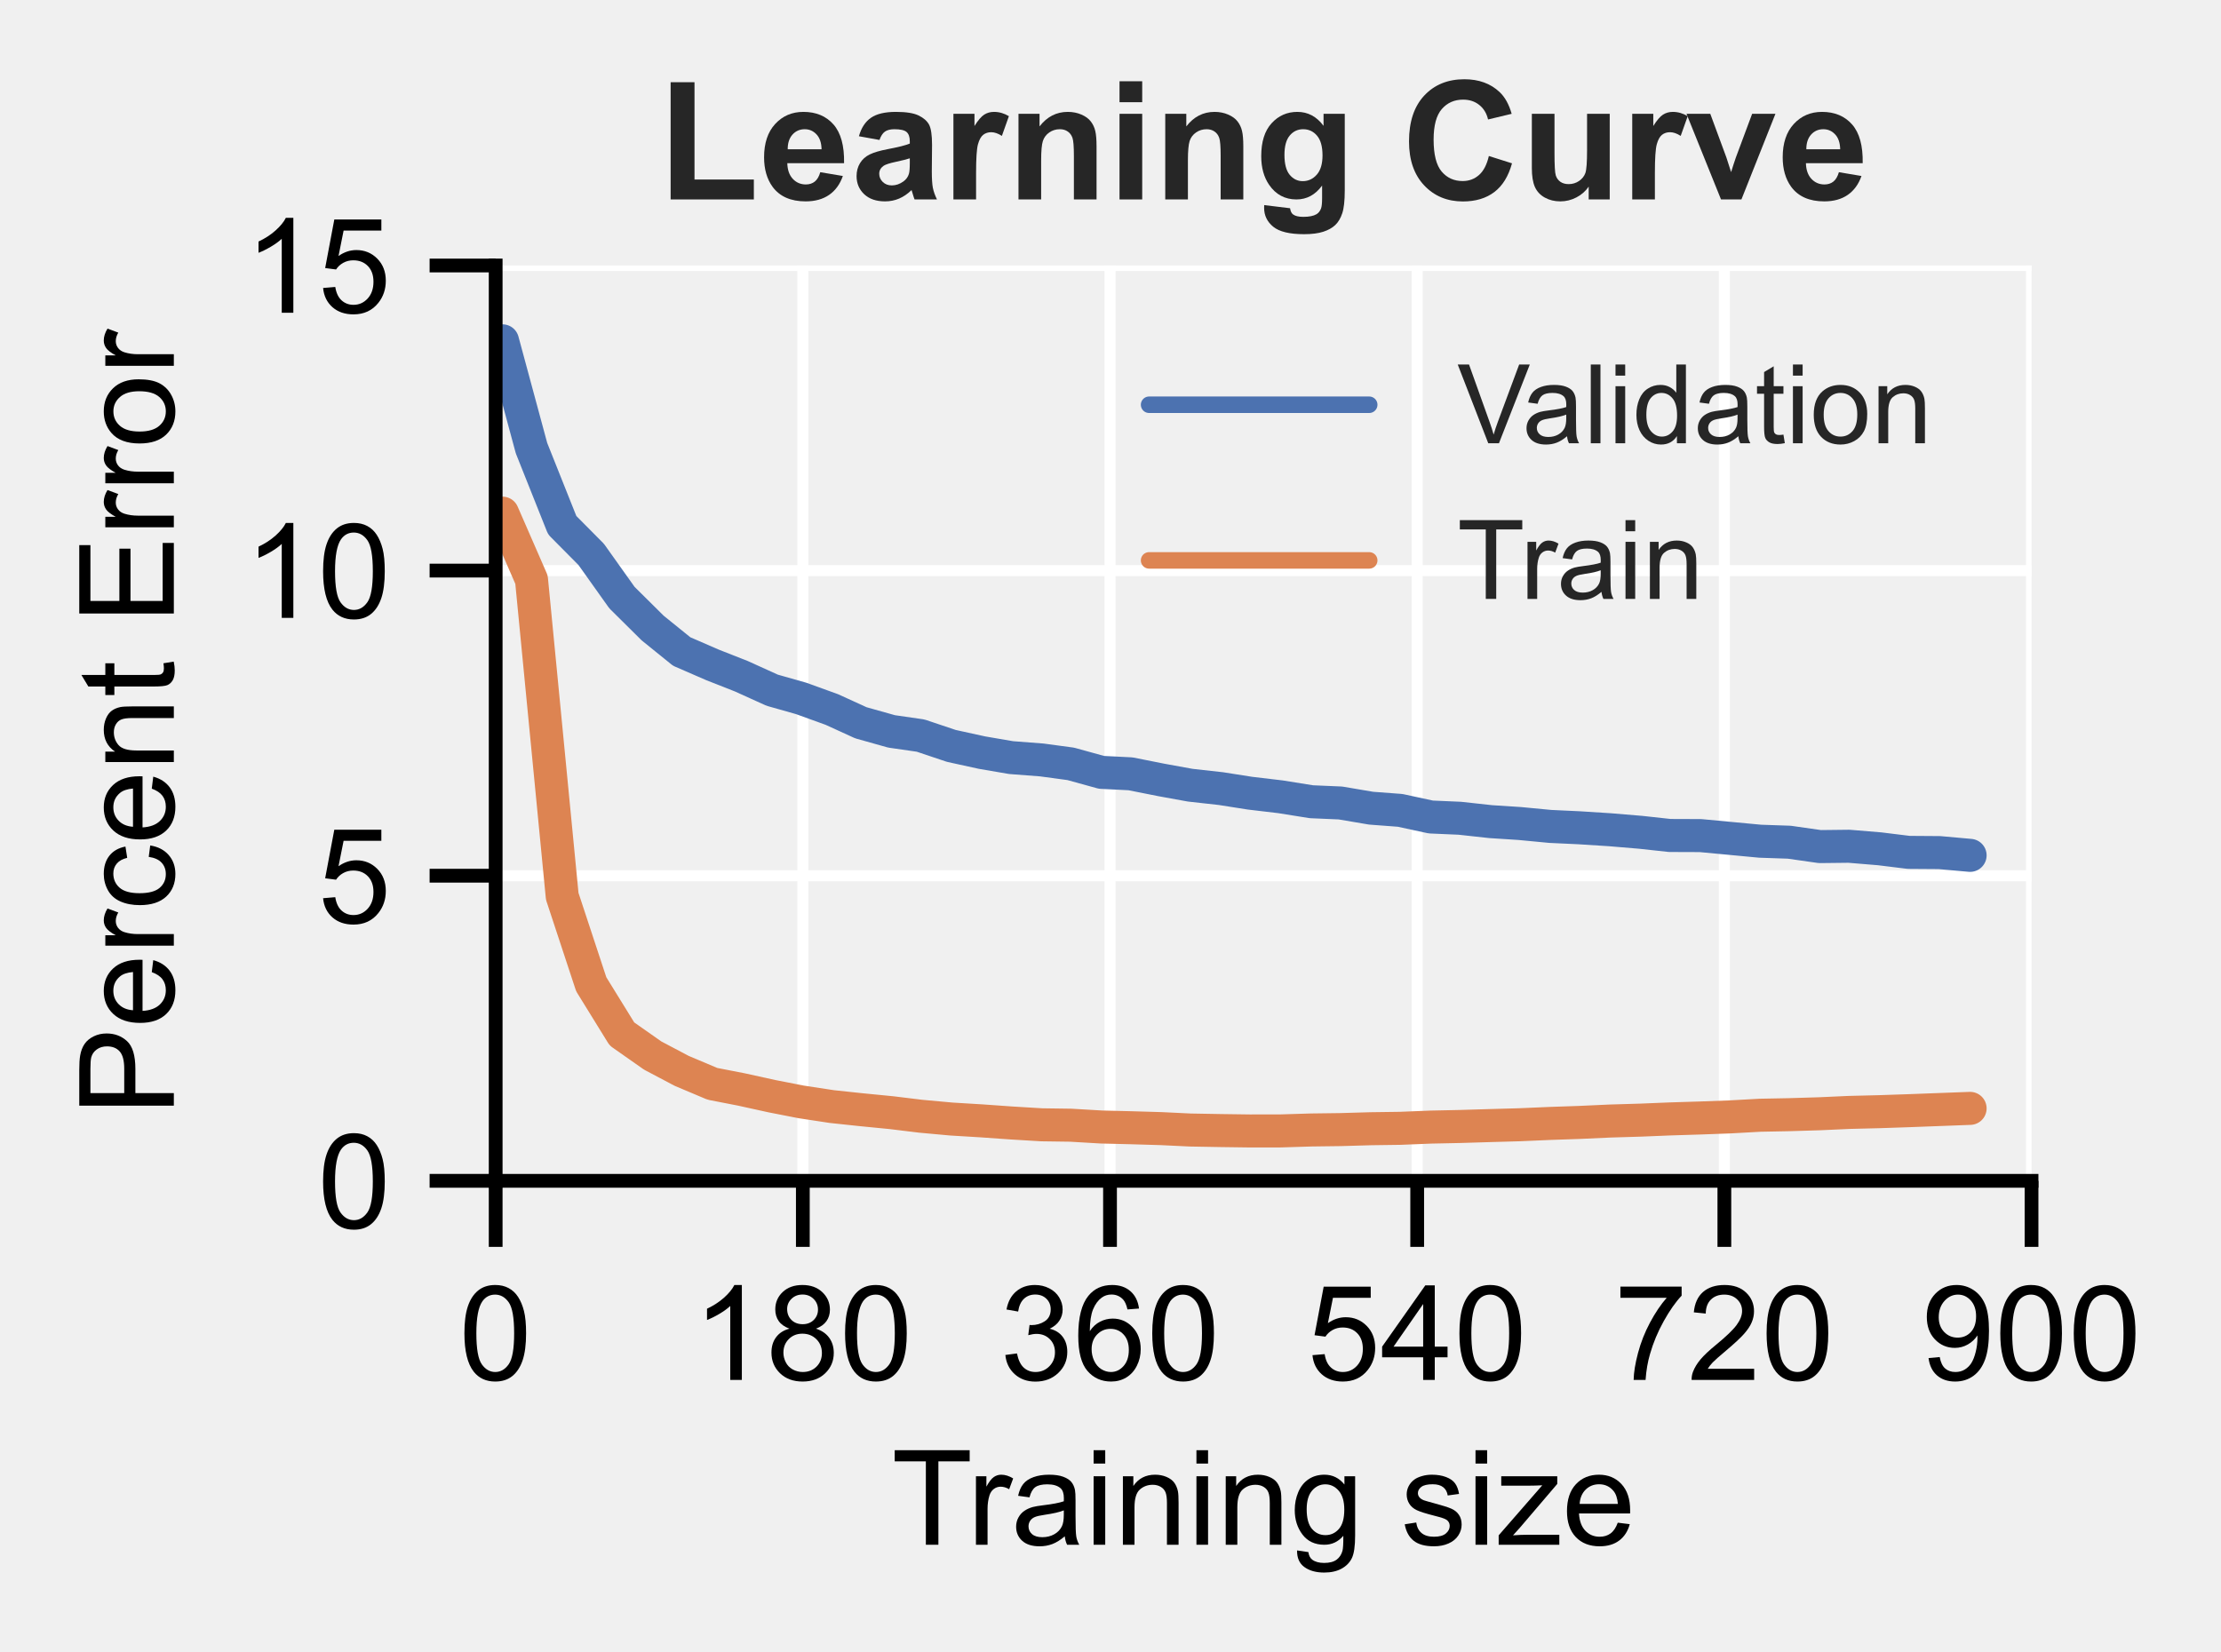
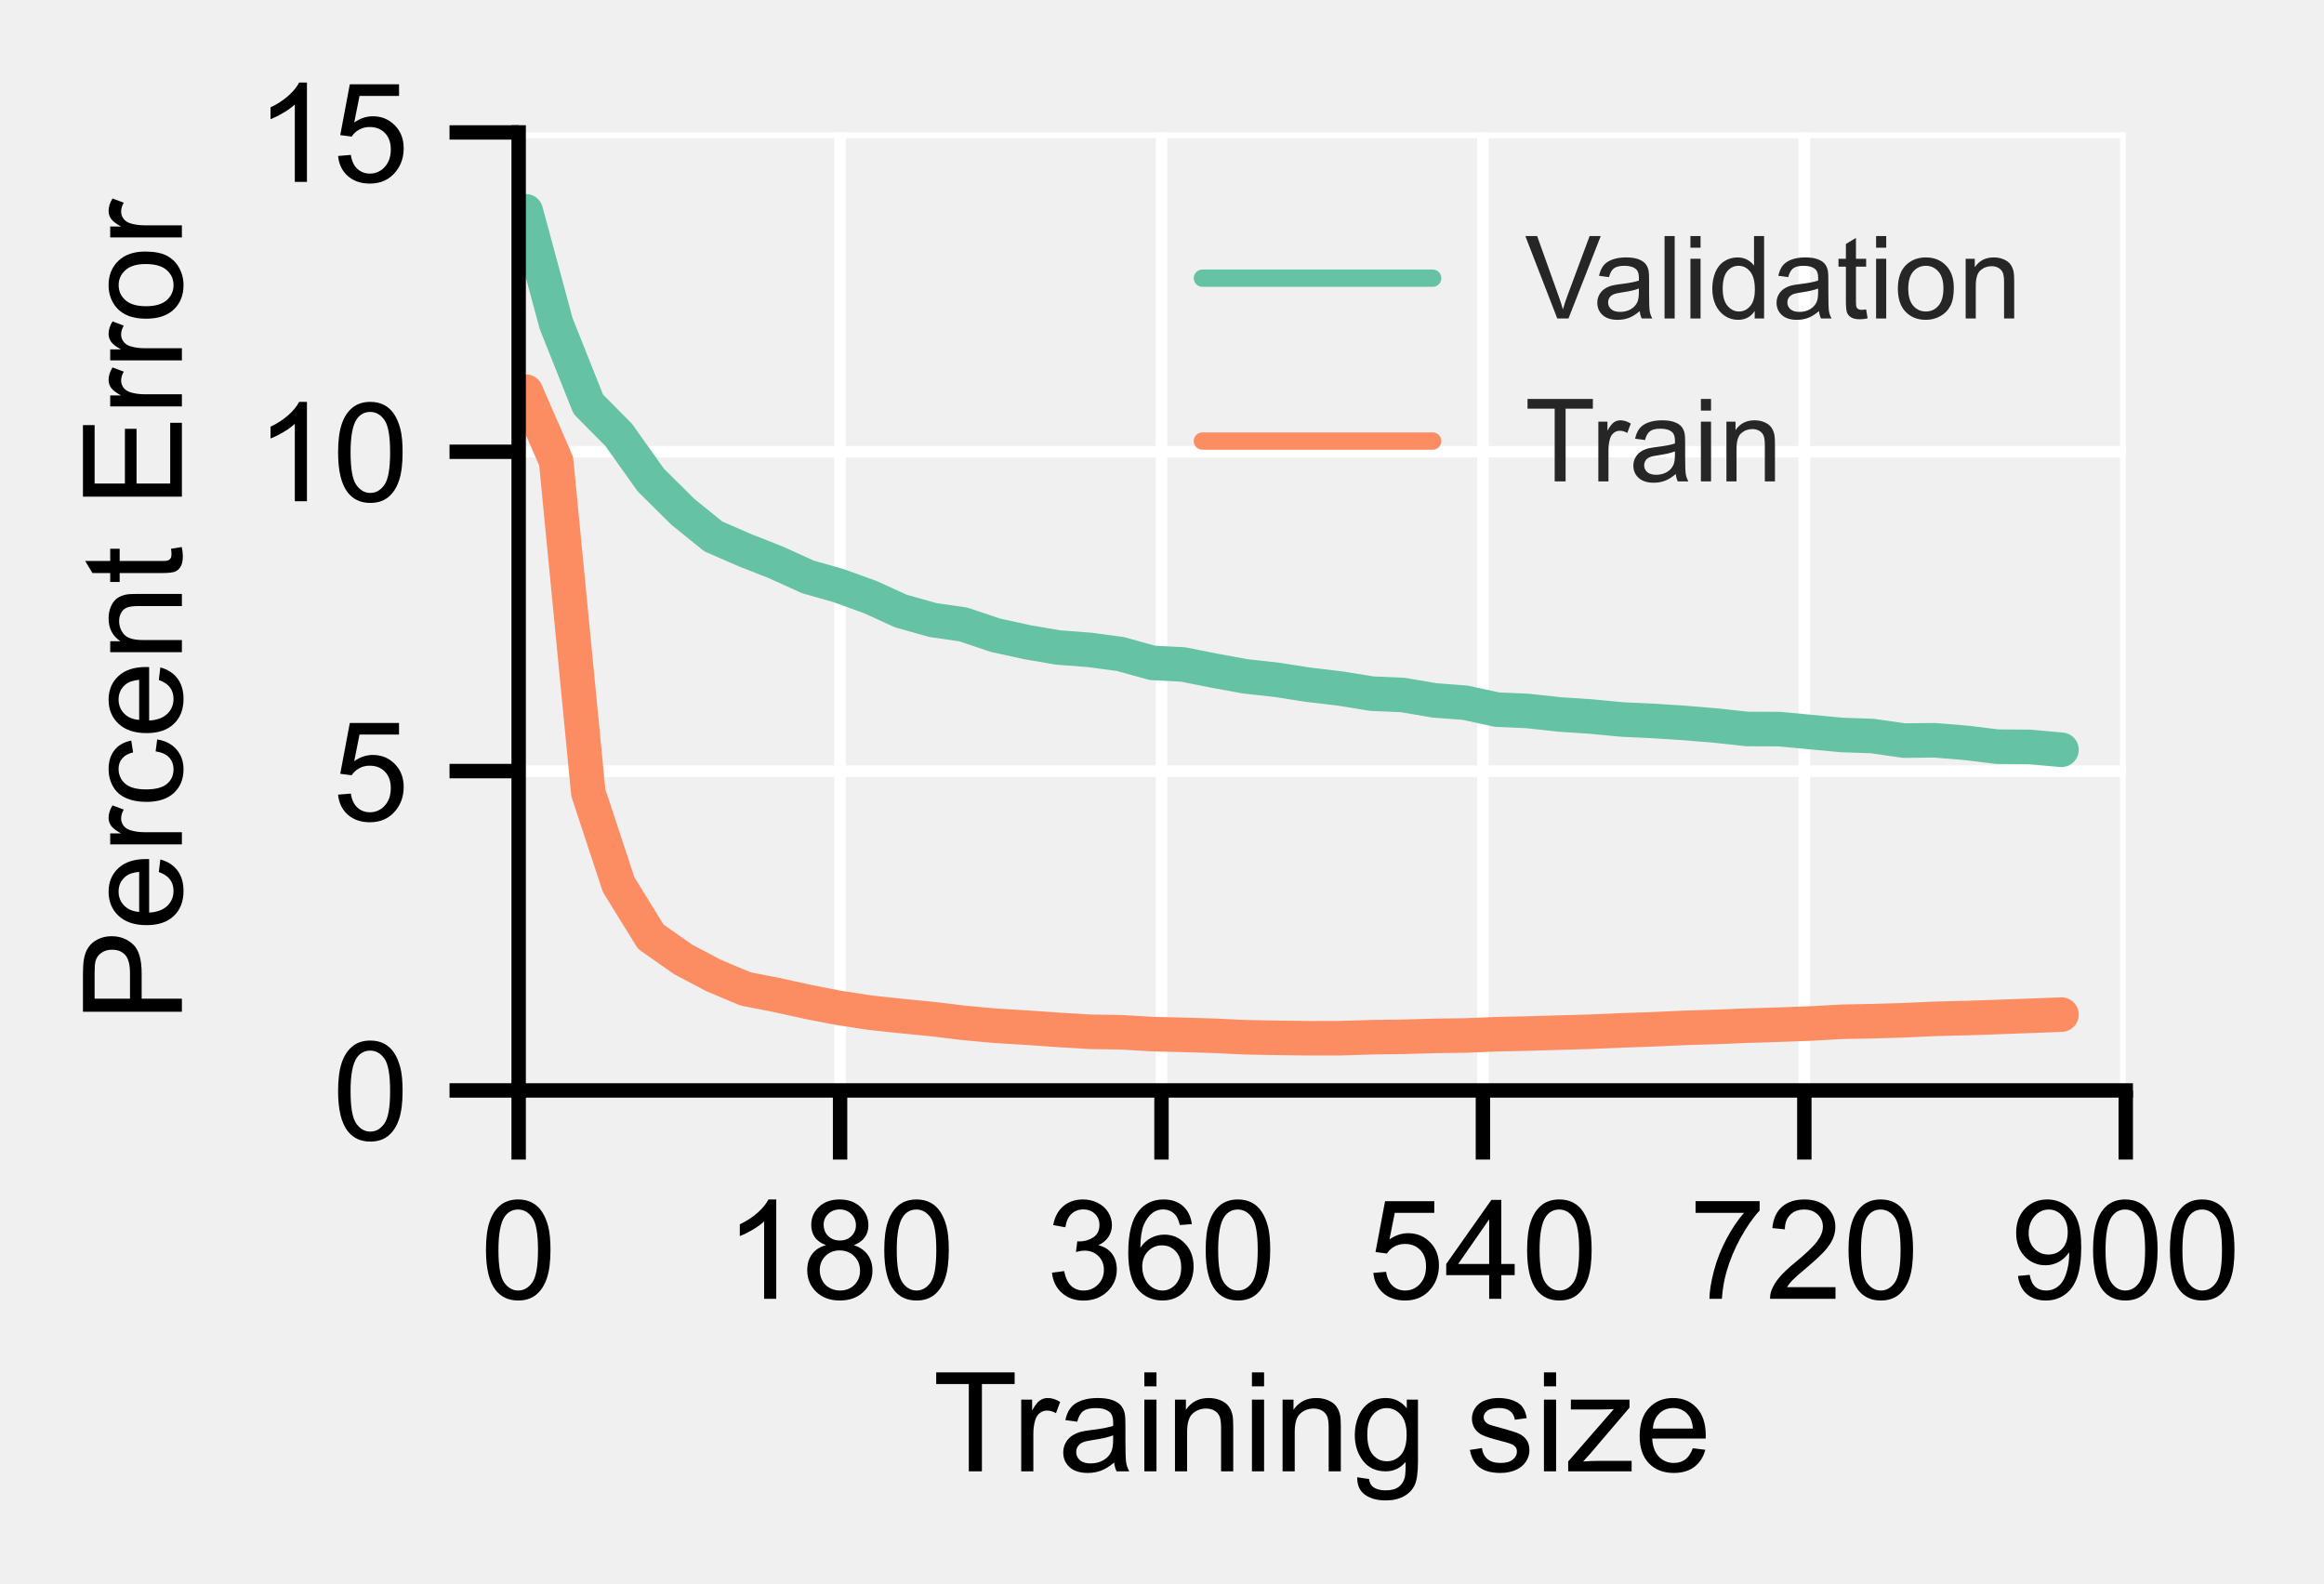
- <svg xmlns="http://www.w3.org/2000/svg" xmlns:xlink="http://www.w3.org/1999/xlink" width="201.73pt" height="150.069pt" viewBox="0 0 201.73 150.069" version="1.1">
+ <svg xmlns="http://www.w3.org/2000/svg" xmlns:xlink="http://www.w3.org/1999/xlink" width="201.73pt" height="137.444pt" viewBox="0 0 201.73 137.444" version="1.1">
  <defs>
    <style type="text/css">*{stroke-linejoin: round; stroke-linecap: butt}</style>
  </defs>
  <g id="figure_1">
    <g id="patch_1">
-       <path d="M 0 150.069  L 201.73 150.069  L 201.73 -0  L 0 -0  L 0 150.069  z " style="fill: none" />
+       <path d="M 0 137.444  L 201.73 137.444  L 201.73 -0  L 0 -0  L 0 137.444  z " style="fill: none" />
    </g>
    <g id="axes_1">
      <g id="patch_2">
-         <path d="M 45.021 107.28  L 184.521 107.28  L 184.521 24.12  L 45.021 24.12  L 45.021 107.28  z " style="fill: none" />
+         <path d="M 45.021 94.655  L 184.521 94.655  L 184.521 11.495  L 45.021 11.495  L 45.021 94.655  z " style="fill: none" />
      </g>
      <g id="matplotlib.axis_1">
        <g id="xtick_1">
          <g id="line2d_1">
-             <path d="M 45.021 107.28  L 45.021 24.12  " clip-path="url(#pa717173006)" style="fill: none; stroke: #ffffff; stroke-linecap: round" />
+             <path d="M 45.021 94.655  L 45.021 11.495  " clip-path="url(#p01cf098663)" style="fill: none; stroke: #ffffff; stroke-linecap: round" />
          </g>
          <g id="line2d_2">
            <defs>
-               <path id="m086e9ba1fb" d="M 0 0  L 0 6  " style="stroke: #000000; stroke-width: 1.25" />
-             </defs>
-             <g>
-               <use xlink:href="#m086e9ba1fb" x="45.021" y="107.28" style="stroke: #000000; stroke-width: 1.25" />
+               <path id="m43a25078be" d="M 0 0  L 0 6  " style="stroke: #000000; stroke-width: 1.25" />
+             </defs>
+             <g>
+               <use xlink:href="#m43a25078be" x="45.021" y="94.655" style="stroke: #000000; stroke-width: 1.25" />
            </g>
          </g>
          <g id="text_1">
-             <g transform="translate(41.68406 125.3689) scale(0.12 -0.12)">
+             <g transform="translate(41.68406 112.7441) scale(0.12 -0.12)">
              <defs>
                <path id="ArialMT-30" d="M 266 2259  Q 266 3072 433 3567  Q 600 4063 929 4331  Q 1259 4600 1759 4600  Q 2128 4600 2406 4451  Q 2684 4303 2865 4023  Q 3047 3744 3150 3342  Q 3253 2941 3253 2259  Q 3253 1453 3087 958  Q 2922 463 2592 192  Q 2263 -78 1759 -78  Q 1097 -78 719 397  Q 266 969 266 2259  z M 844 2259  Q 844 1131 1108 757  Q 1372 384 1759 384  Q 2147 384 2411 759  Q 2675 1134 2675 2259  Q 2675 3391 2411 3762  Q 2147 4134 1753 4134  Q 1366 4134 1134 3806  Q 844 3388 844 2259  z " transform="scale(0.015625)" />
              </defs>
              <use xlink:href="#ArialMT-30" />
            </g>
          </g>
        </g>
        <g id="xtick_2">
          <g id="line2d_3">
-             <path d="M 72.921 107.28  L 72.921 24.12  " clip-path="url(#pa717173006)" style="fill: none; stroke: #ffffff; stroke-linecap: round" />
+             <path d="M 72.921 94.655  L 72.921 11.495  " clip-path="url(#p01cf098663)" style="fill: none; stroke: #ffffff; stroke-linecap: round" />
          </g>
          <g id="line2d_4">
            <g>
-               <use xlink:href="#m086e9ba1fb" x="72.921" y="107.28" style="stroke: #000000; stroke-width: 1.25" />
+               <use xlink:href="#m43a25078be" x="72.921" y="94.655" style="stroke: #000000; stroke-width: 1.25" />
            </g>
          </g>
          <g id="text_2">
-             <g transform="translate(62.91094 125.3689) scale(0.12 -0.12)">
+             <g transform="translate(62.91094 112.7441) scale(0.12 -0.12)">
              <defs>
                <path id="ArialMT-31" d="M 2384 0  L 1822 0  L 1822 3584  Q 1619 3391 1289 3197  Q 959 3003 697 2906  L 697 3450  Q 1169 3672 1522 3987  Q 1875 4303 2022 4600  L 2384 4600  L 2384 0  z " transform="scale(0.015625)" />
                <path id="ArialMT-38" d="M 1131 2484  Q 781 2613 612 2850  Q 444 3088 444 3419  Q 444 3919 803 4259  Q 1163 4600 1759 4600  Q 2359 4600 2725 4251  Q 3091 3903 3091 3403  Q 3091 3084 2923 2848  Q 2756 2613 2416 2484  Q 2838 2347 3058 2040  Q 3278 1734 3278 1309  Q 3278 722 2862 322  Q 2447 -78 1769 -78  Q 1091 -78 675 323  Q 259 725 259 1325  Q 259 1772 486 2073  Q 713 2375 1131 2484  z M 1019 3438  Q 1019 3113 1228 2906  Q 1438 2700 1772 2700  Q 2097 2700 2305 2904  Q 2513 3109 2513 3406  Q 2513 3716 2298 3927  Q 2084 4138 1766 4138  Q 1444 4138 1231 3931  Q 1019 3725 1019 3438  z M 838 1322  Q 838 1081 952 856  Q 1066 631 1291 507  Q 1516 384 1775 384  Q 2178 384 2440 643  Q 2703 903 2703 1303  Q 2703 1709 2433 1975  Q 2163 2241 1756 2241  Q 1359 2241 1098 1978  Q 838 1716 838 1322  z " transform="scale(0.015625)" />
              </defs>
              <use xlink:href="#ArialMT-31" />
              <use xlink:href="#ArialMT-38" x="55.615" />
              <use xlink:href="#ArialMT-30" x="111.23" />
            </g>
          </g>
        </g>
        <g id="xtick_3">
          <g id="line2d_5">
-             <path d="M 100.821 107.28  L 100.821 24.12  " clip-path="url(#pa717173006)" style="fill: none; stroke: #ffffff; stroke-linecap: round" />
+             <path d="M 100.821 94.655  L 100.821 11.495  " clip-path="url(#p01cf098663)" style="fill: none; stroke: #ffffff; stroke-linecap: round" />
          </g>
          <g id="line2d_6">
            <g>
-               <use xlink:href="#m086e9ba1fb" x="100.821" y="107.28" style="stroke: #000000; stroke-width: 1.25" />
+               <use xlink:href="#m43a25078be" x="100.821" y="94.655" style="stroke: #000000; stroke-width: 1.25" />
            </g>
          </g>
          <g id="text_3">
-             <g transform="translate(90.81094 125.3689) scale(0.12 -0.12)">
+             <g transform="translate(90.81094 112.7441) scale(0.12 -0.12)">
              <defs>
                <path id="ArialMT-33" d="M 269 1209  L 831 1284  Q 928 806 1161 595  Q 1394 384 1728 384  Q 2125 384 2398 659  Q 2672 934 2672 1341  Q 2672 1728 2419 1979  Q 2166 2231 1775 2231  Q 1616 2231 1378 2169  L 1441 2663  Q 1497 2656 1531 2656  Q 1891 2656 2178 2843  Q 2466 3031 2466 3422  Q 2466 3731 2256 3934  Q 2047 4138 1716 4138  Q 1388 4138 1169 3931  Q 950 3725 888 3313  L 325 3413  Q 428 3978 793 4289  Q 1159 4600 1703 4600  Q 2078 4600 2393 4439  Q 2709 4278 2876 4000  Q 3044 3722 3044 3409  Q 3044 3113 2884 2869  Q 2725 2625 2413 2481  Q 2819 2388 3044 2092  Q 3269 1797 3269 1353  Q 3269 753 2831 336  Q 2394 -81 1725 -81  Q 1122 -81 723 278  Q 325 638 269 1209  z " transform="scale(0.015625)" />
                <path id="ArialMT-36" d="M 3184 3459  L 2625 3416  Q 2550 3747 2413 3897  Q 2184 4138 1850 4138  Q 1581 4138 1378 3988  Q 1113 3794 959 3422  Q 806 3050 800 2363  Q 1003 2672 1297 2822  Q 1591 2972 1913 2972  Q 2475 2972 2870 2558  Q 3266 2144 3266 1488  Q 3266 1056 3080 686  Q 2894 316 2569 119  Q 2244 -78 1831 -78  Q 1128 -78 684 439  Q 241 956 241 2144  Q 241 3472 731 4075  Q 1159 4600 1884 4600  Q 2425 4600 2770 4297  Q 3116 3994 3184 3459  z M 888 1484  Q 888 1194 1011 928  Q 1134 663 1356 523  Q 1578 384 1822 384  Q 2178 384 2434 671  Q 2691 959 2691 1453  Q 2691 1928 2437 2201  Q 2184 2475 1800 2475  Q 1419 2475 1153 2201  Q 888 1928 888 1484  z " transform="scale(0.015625)" />
              </defs>
              <use xlink:href="#ArialMT-33" />
              <use xlink:href="#ArialMT-36" x="55.615" />
              <use xlink:href="#ArialMT-30" x="111.23" />
            </g>
          </g>
        </g>
        <g id="xtick_4">
          <g id="line2d_7">
-             <path d="M 128.721 107.28  L 128.721 24.12  " clip-path="url(#pa717173006)" style="fill: none; stroke: #ffffff; stroke-linecap: round" />
+             <path d="M 128.721 94.655  L 128.721 11.495  " clip-path="url(#p01cf098663)" style="fill: none; stroke: #ffffff; stroke-linecap: round" />
          </g>
          <g id="line2d_8">
            <g>
-               <use xlink:href="#m086e9ba1fb" x="128.721" y="107.28" style="stroke: #000000; stroke-width: 1.25" />
+               <use xlink:href="#m43a25078be" x="128.721" y="94.655" style="stroke: #000000; stroke-width: 1.25" />
            </g>
          </g>
          <g id="text_4">
-             <g transform="translate(118.7109 125.3689) scale(0.12 -0.12)">
+             <g transform="translate(118.7109 112.7441) scale(0.12 -0.12)">
              <defs>
                <path id="ArialMT-35" d="M 266 1200  L 856 1250  Q 922 819 1161 601  Q 1400 384 1738 384  Q 2144 384 2425 690  Q 2706 997 2706 1503  Q 2706 1984 2436 2262  Q 2166 2541 1728 2541  Q 1456 2541 1237 2417  Q 1019 2294 894 2097  L 366 2166  L 809 4519  L 3088 4519  L 3088 3981  L 1259 3981  L 1013 2750  Q 1425 3038 1878 3038  Q 2478 3038 2890 2622  Q 3303 2206 3303 1553  Q 3303 931 2941 478  Q 2500 -78 1738 -78  Q 1113 -78 717 272  Q 322 622 266 1200  z " transform="scale(0.015625)" />
                <path id="ArialMT-34" d="M 2069 0  L 2069 1097  L 81 1097  L 81 1613  L 2172 4581  L 2631 4581  L 2631 1613  L 3250 1613  L 3250 1097  L 2631 1097  L 2631 0  L 2069 0  z M 2069 1613  L 2069 3678  L 634 1613  L 2069 1613  z " transform="scale(0.015625)" />
              </defs>
              <use xlink:href="#ArialMT-35" />
              <use xlink:href="#ArialMT-34" x="55.615" />
              <use xlink:href="#ArialMT-30" x="111.23" />
            </g>
          </g>
        </g>
        <g id="xtick_5">
          <g id="line2d_9">
-             <path d="M 156.621 107.28  L 156.621 24.12  " clip-path="url(#pa717173006)" style="fill: none; stroke: #ffffff; stroke-linecap: round" />
+             <path d="M 156.621 94.655  L 156.621 11.495  " clip-path="url(#p01cf098663)" style="fill: none; stroke: #ffffff; stroke-linecap: round" />
          </g>
          <g id="line2d_10">
            <g>
-               <use xlink:href="#m086e9ba1fb" x="156.621" y="107.28" style="stroke: #000000; stroke-width: 1.25" />
+               <use xlink:href="#m43a25078be" x="156.621" y="94.655" style="stroke: #000000; stroke-width: 1.25" />
            </g>
          </g>
          <g id="text_5">
-             <g transform="translate(146.6109 125.3689) scale(0.12 -0.12)">
+             <g transform="translate(146.6109 112.7441) scale(0.12 -0.12)">
              <defs>
                <path id="ArialMT-37" d="M 303 3981  L 303 4522  L 3269 4522  L 3269 4084  Q 2831 3619 2401 2847  Q 1972 2075 1738 1259  Q 1569 684 1522 0  L 944 0  Q 953 541 1156 1306  Q 1359 2072 1739 2783  Q 2119 3494 2547 3981  L 303 3981  z " transform="scale(0.015625)" />
                <path id="ArialMT-32" d="M 3222 541  L 3222 0  L 194 0  Q 188 203 259 391  Q 375 700 629 1000  Q 884 1300 1366 1694  Q 2113 2306 2375 2664  Q 2638 3022 2638 3341  Q 2638 3675 2398 3904  Q 2159 4134 1775 4134  Q 1369 4134 1125 3890  Q 881 3647 878 3216  L 300 3275  Q 359 3922 746 4261  Q 1134 4600 1788 4600  Q 2447 4600 2831 4234  Q 3216 3869 3216 3328  Q 3216 3053 3103 2787  Q 2991 2522 2730 2228  Q 2469 1934 1863 1422  Q 1356 997 1212 845  Q 1069 694 975 541  L 3222 541  z " transform="scale(0.015625)" />
              </defs>
              <use xlink:href="#ArialMT-37" />
              <use xlink:href="#ArialMT-32" x="55.615" />
              <use xlink:href="#ArialMT-30" x="111.23" />
            </g>
          </g>
        </g>
        <g id="xtick_6">
          <g id="line2d_11">
-             <path d="M 184.521 107.28  L 184.521 24.12  " clip-path="url(#pa717173006)" style="fill: none; stroke: #ffffff; stroke-linecap: round" />
+             <path d="M 184.521 94.655  L 184.521 11.495  " clip-path="url(#p01cf098663)" style="fill: none; stroke: #ffffff; stroke-linecap: round" />
          </g>
          <g id="line2d_12">
            <g>
-               <use xlink:href="#m086e9ba1fb" x="184.521" y="107.28" style="stroke: #000000; stroke-width: 1.25" />
+               <use xlink:href="#m43a25078be" x="184.521" y="94.655" style="stroke: #000000; stroke-width: 1.25" />
            </g>
          </g>
          <g id="text_6">
-             <g transform="translate(174.5109 125.3689) scale(0.12 -0.12)">
+             <g transform="translate(174.5109 112.7441) scale(0.12 -0.12)">
              <defs>
                <path id="ArialMT-39" d="M 350 1059  L 891 1109  Q 959 728 1153 556  Q 1347 384 1650 384  Q 1909 384 2104 503  Q 2300 622 2425 820  Q 2550 1019 2634 1356  Q 2719 1694 2719 2044  Q 2719 2081 2716 2156  Q 2547 1888 2255 1720  Q 1963 1553 1622 1553  Q 1053 1553 659 1965  Q 266 2378 266 3053  Q 266 3750 677 4175  Q 1088 4600 1706 4600  Q 2153 4600 2523 4359  Q 2894 4119 3086 3673  Q 3278 3228 3278 2384  Q 3278 1506 3087 986  Q 2897 466 2520 194  Q 2144 -78 1638 -78  Q 1100 -78 759 220  Q 419 519 350 1059  z M 2653 3081  Q 2653 3566 2395 3850  Q 2138 4134 1775 4134  Q 1400 4134 1122 3828  Q 844 3522 844 3034  Q 844 2597 1108 2323  Q 1372 2050 1759 2050  Q 2150 2050 2401 2323  Q 2653 2597 2653 3081  z " transform="scale(0.015625)" />
              </defs>
              <use xlink:href="#ArialMT-39" />
              <use xlink:href="#ArialMT-30" x="55.615" />
              <use xlink:href="#ArialMT-30" x="111.23" />
            </g>
          </g>
        </g>
        <g id="text_7">
-           <g transform="translate(80.98406 140.3433) scale(0.12 -0.12)">
+           <g transform="translate(80.98406 127.7184) scale(0.12 -0.12)">
            <defs>
              <path id="ArialMT-54" d="M 1659 0  L 1659 4041  L 150 4041  L 150 4581  L 3781 4581  L 3781 4041  L 2266 4041  L 2266 0  L 1659 0  z " transform="scale(0.015625)" />
              <path id="ArialMT-72" d="M 416 0  L 416 3319  L 922 3319  L 922 2816  Q 1116 3169 1280 3281  Q 1444 3394 1641 3394  Q 1925 3394 2219 3213  L 2025 2691  Q 1819 2813 1613 2813  Q 1428 2813 1281 2702  Q 1134 2591 1072 2394  Q 978 2094 978 1738  L 978 0  L 416 0  z " transform="scale(0.015625)" />
              <path id="ArialMT-61" d="M 2588 409  Q 2275 144 1986 34  Q 1697 -75 1366 -75  Q 819 -75 525 192  Q 231 459 231 875  Q 231 1119 342 1320  Q 453 1522 633 1644  Q 813 1766 1038 1828  Q 1203 1872 1538 1913  Q 2219 1994 2541 2106  Q 2544 2222 2544 2253  Q 2544 2597 2384 2738  Q 2169 2928 1744 2928  Q 1347 2928 1158 2789  Q 969 2650 878 2297  L 328 2372  Q 403 2725 575 2942  Q 747 3159 1072 3276  Q 1397 3394 1825 3394  Q 2250 3394 2515 3294  Q 2781 3194 2906 3042  Q 3031 2891 3081 2659  Q 3109 2516 3109 2141  L 3109 1391  Q 3109 606 3145 398  Q 3181 191 3288 0  L 2700 0  Q 2613 175 2588 409  z M 2541 1666  Q 2234 1541 1622 1453  Q 1275 1403 1131 1340  Q 988 1278 909 1158  Q 831 1038 831 891  Q 831 666 1001 516  Q 1172 366 1500 366  Q 1825 366 2078 508  Q 2331 650 2450 897  Q 2541 1088 2541 1459  L 2541 1666  z " transform="scale(0.015625)" />
              <path id="ArialMT-69" d="M 425 3934  L 425 4581  L 988 4581  L 988 3934  L 425 3934  z M 425 0  L 425 3319  L 988 3319  L 988 0  L 425 0  z " transform="scale(0.015625)" />
              <path id="ArialMT-6e" d="M 422 0  L 422 3319  L 928 3319  L 928 2847  Q 1294 3394 1984 3394  Q 2284 3394 2536 3286  Q 2788 3178 2913 3003  Q 3038 2828 3088 2588  Q 3119 2431 3119 2041  L 3119 0  L 2556 0  L 2556 2019  Q 2556 2363 2490 2533  Q 2425 2703 2258 2804  Q 2091 2906 1866 2906  Q 1506 2906 1245 2678  Q 984 2450 984 1813  L 984 0  L 422 0  z " transform="scale(0.015625)" />
              <path id="ArialMT-67" d="M 319 -275  L 866 -356  Q 900 -609 1056 -725  Q 1266 -881 1628 -881  Q 2019 -881 2231 -725  Q 2444 -569 2519 -288  Q 2563 -116 2559 434  Q 2191 0 1641 0  Q 956 0 581 494  Q 206 988 206 1678  Q 206 2153 378 2554  Q 550 2956 876 3175  Q 1203 3394 1644 3394  Q 2231 3394 2613 2919  L 2613 3319  L 3131 3319  L 3131 450  Q 3131 -325 2973 -648  Q 2816 -972 2473 -1159  Q 2131 -1347 1631 -1347  Q 1038 -1347 672 -1080  Q 306 -813 319 -275  z M 784 1719  Q 784 1066 1043 766  Q 1303 466 1694 466  Q 2081 466 2343 764  Q 2606 1063 2606 1700  Q 2606 2309 2336 2618  Q 2066 2928 1684 2928  Q 1309 2928 1046 2623  Q 784 2319 784 1719  z " transform="scale(0.015625)" />
              <path id="ArialMT-20" transform="scale(0.015625)" />
              <path id="ArialMT-73" d="M 197 991  L 753 1078  Q 800 744 1014 566  Q 1228 388 1613 388  Q 2000 388 2187 545  Q 2375 703 2375 916  Q 2375 1106 2209 1216  Q 2094 1291 1634 1406  Q 1016 1563 777 1677  Q 538 1791 414 1992  Q 291 2194 291 2438  Q 291 2659 392 2848  Q 494 3038 669 3163  Q 800 3259 1026 3326  Q 1253 3394 1513 3394  Q 1903 3394 2198 3281  Q 2494 3169 2634 2976  Q 2775 2784 2828 2463  L 2278 2388  Q 2241 2644 2061 2787  Q 1881 2931 1553 2931  Q 1166 2931 1000 2803  Q 834 2675 834 2503  Q 834 2394 903 2306  Q 972 2216 1119 2156  Q 1203 2125 1616 2013  Q 2213 1853 2448 1751  Q 2684 1650 2818 1456  Q 2953 1263 2953 975  Q 2953 694 2789 445  Q 2625 197 2315 61  Q 2006 -75 1616 -75  Q 969 -75 630 194  Q 291 463 197 991  z " transform="scale(0.015625)" />
              <path id="ArialMT-7a" d="M 125 0  L 125 456  L 2238 2881  Q 1878 2863 1603 2863  L 250 2863  L 250 3319  L 2963 3319  L 2963 2947  L 1166 841  L 819 456  Q 1197 484 1528 484  L 3063 484  L 3063 0  L 125 0  z " transform="scale(0.015625)" />
              <path id="ArialMT-65" d="M 2694 1069  L 3275 997  Q 3138 488 2766 206  Q 2394 -75 1816 -75  Q 1088 -75 661 373  Q 234 822 234 1631  Q 234 2469 665 2931  Q 1097 3394 1784 3394  Q 2450 3394 2872 2941  Q 3294 2488 3294 1666  Q 3294 1616 3291 1516  L 816 1516  Q 847 969 1125 678  Q 1403 388 1819 388  Q 2128 388 2347 550  Q 2566 713 2694 1069  z M 847 1978  L 2700 1978  Q 2663 2397 2488 2606  Q 2219 2931 1791 2931  Q 1403 2931 1139 2672  Q 875 2413 847 1978  z " transform="scale(0.015625)" />
            </defs>
            <use xlink:href="#ArialMT-54" />
            <use xlink:href="#ArialMT-72" x="57.334" />
            <use xlink:href="#ArialMT-61" x="90.635" />
            <use xlink:href="#ArialMT-69" x="146.25" />
            <use xlink:href="#ArialMT-6e" x="168.467" />
            <use xlink:href="#ArialMT-69" x="224.082" />
            <use xlink:href="#ArialMT-6e" x="246.299" />
            <use xlink:href="#ArialMT-67" x="301.914" />
            <use xlink:href="#ArialMT-20" x="357.529" />
            <use xlink:href="#ArialMT-73" x="385.312" />
            <use xlink:href="#ArialMT-69" x="435.312" />
            <use xlink:href="#ArialMT-7a" x="457.529" />
            <use xlink:href="#ArialMT-65" x="507.529" />
          </g>
        </g>
      </g>
      <g id="matplotlib.axis_2">
        <g id="ytick_1">
          <g id="line2d_13">
-             <path d="M 45.021 107.28  L 184.521 107.28  " clip-path="url(#pa717173006)" style="fill: none; stroke: #ffffff; stroke-linecap: round" />
+             <path d="M 45.021 94.655  L 184.521 94.655  " clip-path="url(#p01cf098663)" style="fill: none; stroke: #ffffff; stroke-linecap: round" />
          </g>
          <g id="line2d_14">
            <defs>
-               <path id="m8877503e94" d="M 0 0  L -6 0  " style="stroke: #000000; stroke-width: 1.25" />
-             </defs>
-             <g>
-               <use xlink:href="#m8877503e94" x="45.021" y="107.28" style="stroke: #000000; stroke-width: 1.25" />
+               <path id="m362152e1f3" d="M 0 0  L -6 0  " style="stroke: #000000; stroke-width: 1.25" />
+             </defs>
+             <g>
+               <use xlink:href="#m362152e1f3" x="45.021" y="94.655" style="stroke: #000000; stroke-width: 1.25" />
            </g>
          </g>
          <g id="text_8">
-             <g transform="translate(28.8475 111.5742) scale(0.12 -0.12)">
+             <g transform="translate(28.8475 98.94938) scale(0.12 -0.12)">
              <use xlink:href="#ArialMT-30" />
            </g>
          </g>
        </g>
        <g id="ytick_2">
          <g id="line2d_15">
-             <path d="M 45.021 79.56  L 184.521 79.56  " clip-path="url(#pa717173006)" style="fill: none; stroke: #ffffff; stroke-linecap: round" />
+             <path d="M 45.021 66.935  L 184.521 66.935  " clip-path="url(#p01cf098663)" style="fill: none; stroke: #ffffff; stroke-linecap: round" />
          </g>
          <g id="line2d_16">
            <g>
-               <use xlink:href="#m8877503e94" x="45.021" y="79.56" style="stroke: #000000; stroke-width: 1.25" />
+               <use xlink:href="#m362152e1f3" x="45.021" y="66.935" style="stroke: #000000; stroke-width: 1.25" />
            </g>
          </g>
          <g id="text_9">
-             <g transform="translate(28.8475 83.85422) scale(0.12 -0.12)">
+             <g transform="translate(28.8475 71.22938) scale(0.12 -0.12)">
              <use xlink:href="#ArialMT-35" />
            </g>
          </g>
        </g>
        <g id="ytick_3">
          <g id="line2d_17">
-             <path d="M 45.021 51.84  L 184.521 51.84  " clip-path="url(#pa717173006)" style="fill: none; stroke: #ffffff; stroke-linecap: round" />
+             <path d="M 45.021 39.215  L 184.521 39.215  " clip-path="url(#p01cf098663)" style="fill: none; stroke: #ffffff; stroke-linecap: round" />
          </g>
          <g id="line2d_18">
            <g>
-               <use xlink:href="#m8877503e94" x="45.021" y="51.84" style="stroke: #000000; stroke-width: 1.25" />
+               <use xlink:href="#m362152e1f3" x="45.021" y="39.215" style="stroke: #000000; stroke-width: 1.25" />
            </g>
          </g>
          <g id="text_10">
-             <g transform="translate(22.17438 56.13422) scale(0.12 -0.12)">
+             <g transform="translate(22.17438 43.50937) scale(0.12 -0.12)">
              <use xlink:href="#ArialMT-31" />
              <use xlink:href="#ArialMT-30" x="55.615" />
            </g>
          </g>
        </g>
        <g id="ytick_4">
          <g id="line2d_19">
-             <path d="M 45.021 24.12  L 184.521 24.12  " clip-path="url(#pa717173006)" style="fill: none; stroke: #ffffff; stroke-linecap: round" />
+             <path d="M 45.021 11.495  L 184.521 11.495  " clip-path="url(#p01cf098663)" style="fill: none; stroke: #ffffff; stroke-linecap: round" />
          </g>
          <g id="line2d_20">
            <g>
-               <use xlink:href="#m8877503e94" x="45.021" y="24.12" style="stroke: #000000; stroke-width: 1.25" />
+               <use xlink:href="#m362152e1f3" x="45.021" y="11.495" style="stroke: #000000; stroke-width: 1.25" />
            </g>
          </g>
          <g id="text_11">
-             <g transform="translate(22.17438 28.41422) scale(0.12 -0.12)">
+             <g transform="translate(22.17438 15.78937) scale(0.12 -0.12)">
              <use xlink:href="#ArialMT-31" />
              <use xlink:href="#ArialMT-35" x="55.615" />
            </g>
          </g>
        </g>
        <g id="text_12">
-           <g transform="translate(15.78937 101.3752) rotate(-90) scale(0.12 -0.12)">
+           <g transform="translate(15.78937 88.75031) rotate(-90) scale(0.12 -0.12)">
            <defs>
              <path id="ArialMT-50" d="M 494 0  L 494 4581  L 2222 4581  Q 2678 4581 2919 4538  Q 3256 4481 3484 4323  Q 3713 4166 3852 3881  Q 3991 3597 3991 3256  Q 3991 2672 3619 2267  Q 3247 1863 2275 1863  L 1100 1863  L 1100 0  L 494 0  z M 1100 2403  L 2284 2403  Q 2872 2403 3119 2622  Q 3366 2841 3366 3238  Q 3366 3525 3220 3729  Q 3075 3934 2838 4000  Q 2684 4041 2272 4041  L 1100 4041  L 1100 2403  z " transform="scale(0.015625)" />
              <path id="ArialMT-63" d="M 2588 1216  L 3141 1144  Q 3050 572 2676 248  Q 2303 -75 1759 -75  Q 1078 -75 664 370  Q 250 816 250 1647  Q 250 2184 428 2587  Q 606 2991 970 3192  Q 1334 3394 1763 3394  Q 2303 3394 2647 3120  Q 2991 2847 3088 2344  L 2541 2259  Q 2463 2594 2264 2762  Q 2066 2931 1784 2931  Q 1359 2931 1093 2626  Q 828 2322 828 1663  Q 828 994 1084 691  Q 1341 388 1753 388  Q 2084 388 2306 591  Q 2528 794 2588 1216  z " transform="scale(0.015625)" />
              <path id="ArialMT-74" d="M 1650 503  L 1731 6  Q 1494 -44 1306 -44  Q 1000 -44 831 53  Q 663 150 594 308  Q 525 466 525 972  L 525 2881  L 113 2881  L 113 3319  L 525 3319  L 525 4141  L 1084 4478  L 1084 3319  L 1650 3319  L 1650 2881  L 1084 2881  L 1084 941  Q 1084 700 1114 631  Q 1144 563 1211 522  Q 1278 481 1403 481  Q 1497 481 1650 503  z " transform="scale(0.015625)" />
              <path id="ArialMT-45" d="M 506 0  L 506 4581  L 3819 4581  L 3819 4041  L 1113 4041  L 1113 2638  L 3647 2638  L 3647 2100  L 1113 2100  L 1113 541  L 3925 541  L 3925 0  L 506 0  z " transform="scale(0.015625)" />
              <path id="ArialMT-6f" d="M 213 1659  Q 213 2581 725 3025  Q 1153 3394 1769 3394  Q 2453 3394 2887 2945  Q 3322 2497 3322 1706  Q 3322 1066 3130 698  Q 2938 331 2570 128  Q 2203 -75 1769 -75  Q 1072 -75 642 372  Q 213 819 213 1659  z M 791 1659  Q 791 1022 1069 705  Q 1347 388 1769 388  Q 2188 388 2466 706  Q 2744 1025 2744 1678  Q 2744 2294 2464 2611  Q 2184 2928 1769 2928  Q 1347 2928 1069 2612  Q 791 2297 791 1659  z " transform="scale(0.015625)" />
            </defs>
            <use xlink:href="#ArialMT-50" />
            <use xlink:href="#ArialMT-65" x="66.699" />
            <use xlink:href="#ArialMT-72" x="122.314" />
            <use xlink:href="#ArialMT-63" x="155.615" />
            <use xlink:href="#ArialMT-65" x="205.615" />
            <use xlink:href="#ArialMT-6e" x="261.23" />
            <use xlink:href="#ArialMT-74" x="316.846" />
            <use xlink:href="#ArialMT-20" x="344.629" />
            <use xlink:href="#ArialMT-45" x="372.412" />
            <use xlink:href="#ArialMT-72" x="439.111" />
            <use xlink:href="#ArialMT-72" x="472.412" />
            <use xlink:href="#ArialMT-6f" x="505.713" />
            <use xlink:href="#ArialMT-72" x="561.328" />
          </g>
        </g>
      </g>
      <g id="PolyCollection_1" />
      <g id="PolyCollection_2" />
      <g id="line2d_21">
-         <path d="M 45.641 30.965  L 48.276 40.715  L 51.066 47.715  L 53.701 50.373  L 56.491 54.294  L 59.281 57.059  L 61.916 59.19  L 64.706 60.403  L 67.341 61.44  L 70.131 62.705  L 72.766 63.452  L 75.556 64.461  L 78.191 65.665  L 80.981 66.449  L 83.616 66.829  L 86.406 67.766  L 89.196 68.377  L 91.831 68.829  L 94.621 69.043  L 97.256 69.399  L 100.046 70.17  L 102.681 70.302  L 105.471 70.857  L 108.106 71.336  L 110.896 71.647  L 113.531 72.061  L 116.321 72.392  L 119.111 72.839  L 121.746 72.952  L 124.536 73.425  L 127.171 73.623  L 129.961 74.226  L 132.596 74.34  L 135.386 74.646  L 138.021 74.816  L 140.811 75.082  L 143.446 75.205  L 146.236 75.383  L 149.026 75.617  L 151.661 75.905  L 154.451 75.915  L 157.086 76.163  L 159.876 76.426  L 162.511 76.516  L 165.301 76.914  L 167.936 76.884  L 170.726 77.115  L 173.361 77.44  L 176.151 77.46  L 178.941 77.71  " clip-path="url(#pa717173006)" style="fill: none; stroke: #4c72b0; stroke-width: 3; stroke-linecap: round" />
+         <path d="M 45.641 18.34  L 48.276 28.09  L 51.066 35.09  L 53.701 37.748  L 56.491 41.669  L 59.281 44.434  L 61.916 46.565  L 64.706 47.778  L 67.341 48.815  L 70.131 50.08  L 72.766 50.827  L 75.556 51.836  L 78.191 53.04  L 80.981 53.824  L 83.616 54.204  L 86.406 55.142  L 89.196 55.752  L 91.831 56.204  L 94.621 56.418  L 97.256 56.774  L 100.046 57.545  L 102.681 57.677  L 105.471 58.232  L 108.106 58.712  L 110.896 59.022  L 113.531 59.436  L 116.321 59.767  L 119.111 60.215  L 121.746 60.327  L 124.536 60.8  L 127.171 60.998  L 129.961 61.601  L 132.596 61.715  L 135.386 62.021  L 138.021 62.191  L 140.811 62.457  L 143.446 62.58  L 146.236 62.758  L 149.026 62.992  L 151.661 63.28  L 154.451 63.29  L 157.086 63.538  L 159.876 63.801  L 162.511 63.891  L 165.301 64.289  L 167.936 64.259  L 170.726 64.49  L 173.361 64.815  L 176.151 64.835  L 178.941 65.085  " clip-path="url(#p01cf098663)" style="fill: none; stroke: #66c2a5; stroke-width: 3; stroke-linecap: round" />
      </g>
      <g id="line2d_22">
-         <path d="M 45.641 46.621  L 48.276 52.662  L 51.066 81.429  L 53.701 89.422  L 56.491 93.939  L 59.281 95.897  L 61.916 97.29  L 64.706 98.467  L 67.341 98.98  L 70.131 99.594  L 72.766 100.109  L 75.556 100.534  L 78.191 100.815  L 80.981 101.089  L 83.616 101.411  L 86.406 101.666  L 89.196 101.835  L 91.831 102.022  L 94.621 102.19  L 97.256 102.227  L 100.046 102.391  L 102.681 102.455  L 105.471 102.537  L 108.106 102.664  L 110.896 102.714  L 113.531 102.75  L 116.321 102.746  L 119.111 102.66  L 121.746 102.626  L 124.536 102.546  L 127.171 102.51  L 129.961 102.398  L 132.596 102.343  L 135.386 102.259  L 138.021 102.185  L 140.811 102.065  L 143.446 101.975  L 146.236 101.848  L 149.026 101.765  L 151.661 101.657  L 154.451 101.57  L 157.086 101.475  L 159.876 101.321  L 162.511 101.27  L 165.301 101.186  L 167.936 101.066  L 170.726 100.997  L 173.361 100.908  L 176.151 100.803  L 178.941 100.698  " clip-path="url(#pa717173006)" style="fill: none; stroke: #dd8452; stroke-width: 3; stroke-linecap: round" />
+         <path d="M 45.641 33.996  L 48.276 40.037  L 51.066 68.804  L 53.701 76.797  L 56.491 81.314  L 59.281 83.273  L 61.916 84.666  L 64.706 85.842  L 67.341 86.355  L 70.131 86.969  L 72.766 87.484  L 75.556 87.909  L 78.191 88.191  L 80.981 88.464  L 83.616 88.786  L 86.406 89.042  L 89.196 89.21  L 91.831 89.397  L 94.621 89.565  L 97.256 89.602  L 100.046 89.766  L 102.681 89.83  L 105.471 89.913  L 108.106 90.039  L 110.896 90.09  L 113.531 90.125  L 116.321 90.121  L 119.111 90.035  L 121.746 90.001  L 124.536 89.921  L 127.171 89.885  L 129.961 89.773  L 132.596 89.718  L 135.386 89.634  L 138.021 89.56  L 140.811 89.441  L 143.446 89.35  L 146.236 89.223  L 149.026 89.14  L 151.661 89.032  L 154.451 88.945  L 157.086 88.85  L 159.876 88.696  L 162.511 88.645  L 165.301 88.561  L 167.936 88.441  L 170.726 88.372  L 173.361 88.283  L 176.151 88.178  L 178.941 88.073  " clip-path="url(#p01cf098663)" style="fill: none; stroke: #fc8d62; stroke-width: 3; stroke-linecap: round" />
      </g>
      <g id="line2d_23" />
      <g id="line2d_24" />
      <g id="patch_3">
-         <path d="M 45.021 107.28  L 45.021 24.12  " style="fill: none; stroke: #000000; stroke-width: 1.25; stroke-linejoin: miter; stroke-linecap: square" />
+         <path d="M 45.021 94.655  L 45.021 11.495  " style="fill: none; stroke: #000000; stroke-width: 1.25; stroke-linejoin: miter; stroke-linecap: square" />
      </g>
      <g id="patch_4">
-         <path d="M 45.021 107.28  L 184.521 107.28  " style="fill: none; stroke: #000000; stroke-width: 1.25; stroke-linejoin: miter; stroke-linecap: square" />
-       </g>
-       <g id="text_13">
-         <g style="fill: #262626" transform="translate(59.76164 18.11953) scale(0.15 -0.15)">
-           <defs>
-             <path id="Arial-BoldMT-4c" d="M 491 0  L 491 4544  L 1416 4544  L 1416 772  L 3716 772  L 3716 0  L 491 0  z " transform="scale(0.015625)" />
-             <path id="Arial-BoldMT-65" d="M 2381 1056  L 3256 909  Q 3088 428 2723 176  Q 2359 -75 1813 -75  Q 947 -75 531 491  Q 203 944 203 1634  Q 203 2459 634 2926  Q 1066 3394 1725 3394  Q 2466 3394 2894 2905  Q 3322 2416 3303 1406  L 1103 1406  Q 1113 1016 1316 798  Q 1519 581 1822 581  Q 2028 581 2168 693  Q 2309 806 2381 1056  z M 2431 1944  Q 2422 2325 2234 2523  Q 2047 2722 1778 2722  Q 1491 2722 1303 2513  Q 1116 2303 1119 1944  L 2431 1944  z " transform="scale(0.015625)" />
-             <path id="Arial-BoldMT-61" d="M 1116 2306  L 319 2450  Q 453 2931 781 3162  Q 1109 3394 1756 3394  Q 2344 3394 2631 3255  Q 2919 3116 3036 2902  Q 3153 2688 3153 2116  L 3144 1091  Q 3144 653 3186 445  Q 3228 238 3344 0  L 2475 0  Q 2441 88 2391 259  Q 2369 338 2359 363  Q 2134 144 1878 34  Q 1622 -75 1331 -75  Q 819 -75 523 203  Q 228 481 228 906  Q 228 1188 362 1408  Q 497 1628 739 1745  Q 981 1863 1438 1950  Q 2053 2066 2291 2166  L 2291 2253  Q 2291 2506 2166 2614  Q 2041 2722 1694 2722  Q 1459 2722 1328 2630  Q 1197 2538 1116 2306  z M 2291 1594  Q 2122 1538 1756 1459  Q 1391 1381 1278 1306  Q 1106 1184 1106 997  Q 1106 813 1243 678  Q 1381 544 1594 544  Q 1831 544 2047 700  Q 2206 819 2256 991  Q 2291 1103 2291 1419  L 2291 1594  z " transform="scale(0.015625)" />
-             <path id="Arial-BoldMT-72" d="M 1300 0  L 422 0  L 422 3319  L 1238 3319  L 1238 2847  Q 1447 3181 1614 3287  Q 1781 3394 1994 3394  Q 2294 3394 2572 3228  L 2300 2463  Q 2078 2606 1888 2606  Q 1703 2606 1575 2504  Q 1447 2403 1373 2137  Q 1300 1872 1300 1025  L 1300 0  z " transform="scale(0.015625)" />
-             <path id="Arial-BoldMT-6e" d="M 3478 0  L 2600 0  L 2600 1694  Q 2600 2231 2544 2389  Q 2488 2547 2361 2634  Q 2234 2722 2056 2722  Q 1828 2722 1647 2597  Q 1466 2472 1398 2265  Q 1331 2059 1331 1503  L 1331 0  L 453 0  L 453 3319  L 1269 3319  L 1269 2831  Q 1703 3394 2363 3394  Q 2653 3394 2893 3289  Q 3134 3184 3257 3021  Q 3381 2859 3429 2653  Q 3478 2447 3478 2063  L 3478 0  z " transform="scale(0.015625)" />
-             <path id="Arial-BoldMT-69" d="M 459 3769  L 459 4581  L 1338 4581  L 1338 3769  L 459 3769  z M 459 0  L 459 3319  L 1338 3319  L 1338 0  L 459 0  z " transform="scale(0.015625)" />
-             <path id="Arial-BoldMT-67" d="M 378 -219  L 1381 -341  Q 1406 -516 1497 -581  Q 1622 -675 1891 -675  Q 2234 -675 2406 -572  Q 2522 -503 2581 -350  Q 2622 -241 2622 53  L 2622 538  Q 2228 0 1628 0  Q 959 0 569 566  Q 263 1013 263 1678  Q 263 2513 664 2953  Q 1066 3394 1663 3394  Q 2278 3394 2678 2853  L 2678 3319  L 3500 3319  L 3500 341  Q 3500 -247 3403 -537  Q 3306 -828 3131 -993  Q 2956 -1159 2664 -1253  Q 2372 -1347 1925 -1347  Q 1081 -1347 728 -1058  Q 375 -769 375 -325  Q 375 -281 378 -219  z M 1163 1728  Q 1163 1200 1367 954  Q 1572 709 1872 709  Q 2194 709 2416 961  Q 2638 1213 2638 1706  Q 2638 2222 2425 2472  Q 2213 2722 1888 2722  Q 1572 2722 1367 2476  Q 1163 2231 1163 1728  z " transform="scale(0.015625)" />
-             <path id="Arial-BoldMT-20" transform="scale(0.015625)" />
-             <path id="Arial-BoldMT-43" d="M 3397 1684  L 4294 1400  Q 4088 650 3608 286  Q 3128 -78 2391 -78  Q 1478 -78 890 545  Q 303 1169 303 2250  Q 303 3394 893 4026  Q 1484 4659 2447 4659  Q 3288 4659 3813 4163  Q 4125 3869 4281 3319  L 3366 3100  Q 3284 3456 3026 3662  Q 2769 3869 2400 3869  Q 1891 3869 1573 3503  Q 1256 3138 1256 2319  Q 1256 1450 1568 1081  Q 1881 713 2381 713  Q 2750 713 3015 947  Q 3281 1181 3397 1684  z " transform="scale(0.015625)" />
-             <path id="Arial-BoldMT-75" d="M 2644 0  L 2644 497  Q 2463 231 2167 78  Q 1872 -75 1544 -75  Q 1209 -75 943 72  Q 678 219 559 484  Q 441 750 441 1219  L 441 3319  L 1319 3319  L 1319 1794  Q 1319 1094 1367 936  Q 1416 778 1544 686  Q 1672 594 1869 594  Q 2094 594 2272 717  Q 2450 841 2515 1023  Q 2581 1206 2581 1919  L 2581 3319  L 3459 3319  L 3459 0  L 2644 0  z " transform="scale(0.015625)" />
-             <path id="Arial-BoldMT-76" d="M 1372 0  L 34 3319  L 956 3319  L 1581 1625  L 1763 1059  Q 1834 1275 1853 1344  Q 1897 1484 1947 1625  L 2578 3319  L 3481 3319  L 2163 0  L 1372 0  z " transform="scale(0.015625)" />
-           </defs>
-           <use xlink:href="#Arial-BoldMT-4c" />
-           <use xlink:href="#Arial-BoldMT-65" x="61.084" />
-           <use xlink:href="#Arial-BoldMT-61" x="116.699" />
-           <use xlink:href="#Arial-BoldMT-72" x="172.314" />
-           <use xlink:href="#Arial-BoldMT-6e" x="211.23" />
-           <use xlink:href="#Arial-BoldMT-69" x="272.314" />
-           <use xlink:href="#Arial-BoldMT-6e" x="300.098" />
-           <use xlink:href="#Arial-BoldMT-67" x="361.182" />
-           <use xlink:href="#Arial-BoldMT-20" x="422.266" />
-           <use xlink:href="#Arial-BoldMT-43" x="450.049" />
-           <use xlink:href="#Arial-BoldMT-75" x="522.266" />
-           <use xlink:href="#Arial-BoldMT-72" x="583.35" />
-           <use xlink:href="#Arial-BoldMT-76" x="622.266" />
-           <use xlink:href="#Arial-BoldMT-65" x="677.881" />
-         </g>
+         <path d="M 45.021 94.655  L 184.521 94.655  " style="fill: none; stroke: #000000; stroke-width: 1.25; stroke-linejoin: miter; stroke-linecap: square" />
      </g>
      <g id="legend_1">
        <g id="patch_5">
-           <path d="M 102.372 60.396  L 177.523 60.396  Q 179.523 60.396 179.523 58.396  L 179.523 31.117  Q 179.523 29.118 177.523 29.118  L 102.372 29.118  Q 100.373 29.118 100.373 31.117  L 100.373 58.396  Q 100.373 60.396 102.372 60.396  L 102.372 60.396  z " style="fill: none; opacity: 0" />
+           <path d="M 102.372 47.771  L 177.523 47.771  Q 179.523 47.771 179.523 45.772  L 179.523 18.492  Q 179.523 16.493 177.523 16.493  L 102.372 16.493  Q 100.373 16.493 100.373 18.492  L 100.373 45.772  Q 100.373 47.771 102.372 47.771  L 102.372 47.771  z " style="fill: none; opacity: 0" />
        </g>
        <g id="line2d_25">
-           <path d="M 104.371 36.772  L 114.367 36.772  L 124.363 36.772  " style="fill: none; stroke: #4c72b0; stroke-width: 1.5; stroke-linecap: round" />
-         </g>
-         <g id="text_14">
-           <g style="fill: #262626" transform="translate(132.3602 40.27088) scale(0.09996 -0.09996)">
+           <path d="M 104.371 24.147  L 114.367 24.147  L 124.363 24.147  " style="fill: none; stroke: #66c2a5; stroke-width: 1.5; stroke-linecap: round" />
+         </g>
+         <g id="text_13">
+           <g style="fill: #262626" transform="translate(132.3602 27.64604) scale(0.09996 -0.09996)">
            <defs>
              <path id="ArialMT-56" d="M 1803 0  L 28 4581  L 684 4581  L 1875 1253  Q 2019 853 2116 503  Q 2222 878 2363 1253  L 3600 4581  L 4219 4581  L 2425 0  L 1803 0  z " transform="scale(0.015625)" />
              <path id="ArialMT-6c" d="M 409 0  L 409 4581  L 972 4581  L 972 0  L 409 0  z " transform="scale(0.015625)" />
              <path id="ArialMT-64" d="M 2575 0  L 2575 419  Q 2259 -75 1647 -75  Q 1250 -75 917 144  Q 584 363 401 755  Q 219 1147 219 1656  Q 219 2153 384 2558  Q 550 2963 881 3178  Q 1213 3394 1622 3394  Q 1922 3394 2156 3267  Q 2391 3141 2538 2938  L 2538 4581  L 3097 4581  L 3097 0  L 2575 0  z M 797 1656  Q 797 1019 1065 703  Q 1334 388 1700 388  Q 2069 388 2326 689  Q 2584 991 2584 1609  Q 2584 2291 2321 2609  Q 2059 2928 1675 2928  Q 1300 2928 1048 2622  Q 797 2316 797 1656  z " transform="scale(0.015625)" />
            </defs>
            <use xlink:href="#ArialMT-56" />
            <use xlink:href="#ArialMT-61" x="59.324" />
            <use xlink:href="#ArialMT-6c" x="114.939" />
            <use xlink:href="#ArialMT-69" x="137.156" />
            <use xlink:href="#ArialMT-64" x="159.373" />
            <use xlink:href="#ArialMT-61" x="214.988" />
            <use xlink:href="#ArialMT-74" x="270.604" />
            <use xlink:href="#ArialMT-69" x="298.387" />
            <use xlink:href="#ArialMT-6f" x="320.604" />
            <use xlink:href="#ArialMT-6e" x="376.219" />
          </g>
        </g>
        <g id="line2d_26">
-           <path d="M 104.371 50.912  L 114.367 50.912  L 124.363 50.912  " style="fill: none; stroke: #dd8452; stroke-width: 1.5; stroke-linecap: round" />
-         </g>
-         <g id="text_15">
-           <g style="fill: #262626" transform="translate(132.3602 54.41054) scale(0.09996 -0.09996)">
+           <path d="M 104.371 38.287  L 114.367 38.287  L 124.363 38.287  " style="fill: none; stroke: #fc8d62; stroke-width: 1.5; stroke-linecap: round" />
+         </g>
+         <g id="text_14">
+           <g style="fill: #262626" transform="translate(132.3602 41.78569) scale(0.09996 -0.09996)">
            <use xlink:href="#ArialMT-54" />
            <use xlink:href="#ArialMT-72" x="57.334" />
            <use xlink:href="#ArialMT-61" x="90.635" />
            <use xlink:href="#ArialMT-69" x="146.25" />
            <use xlink:href="#ArialMT-6e" x="168.467" />
          </g>
        </g>
      </g>
    </g>
  </g>
  <defs>
-     <clipPath id="pa717173006">
-       <rect x="45.021" y="24.12" width="139.5" height="83.16" />
+     <clipPath id="p01cf098663">
+       <rect x="45.021" y="11.495" width="139.5" height="83.16" />
    </clipPath>
  </defs>
</svg>
